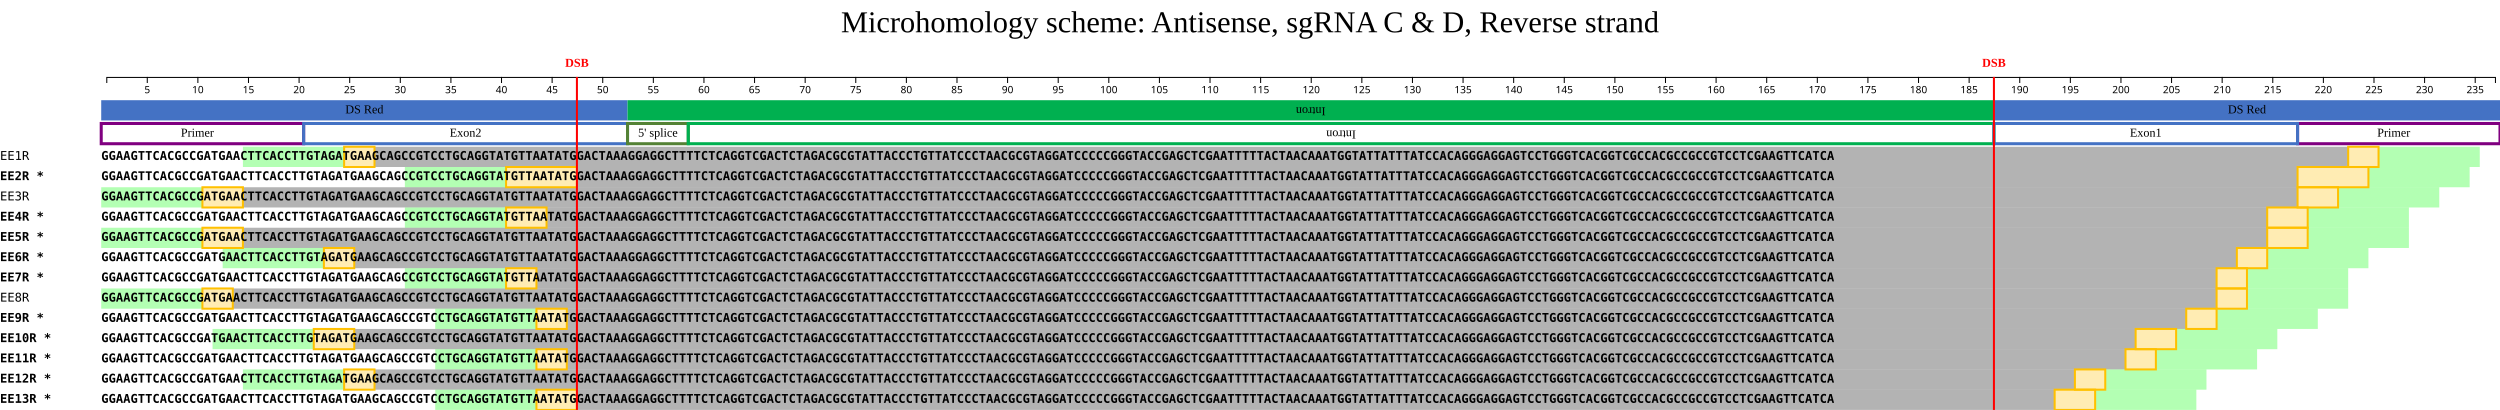
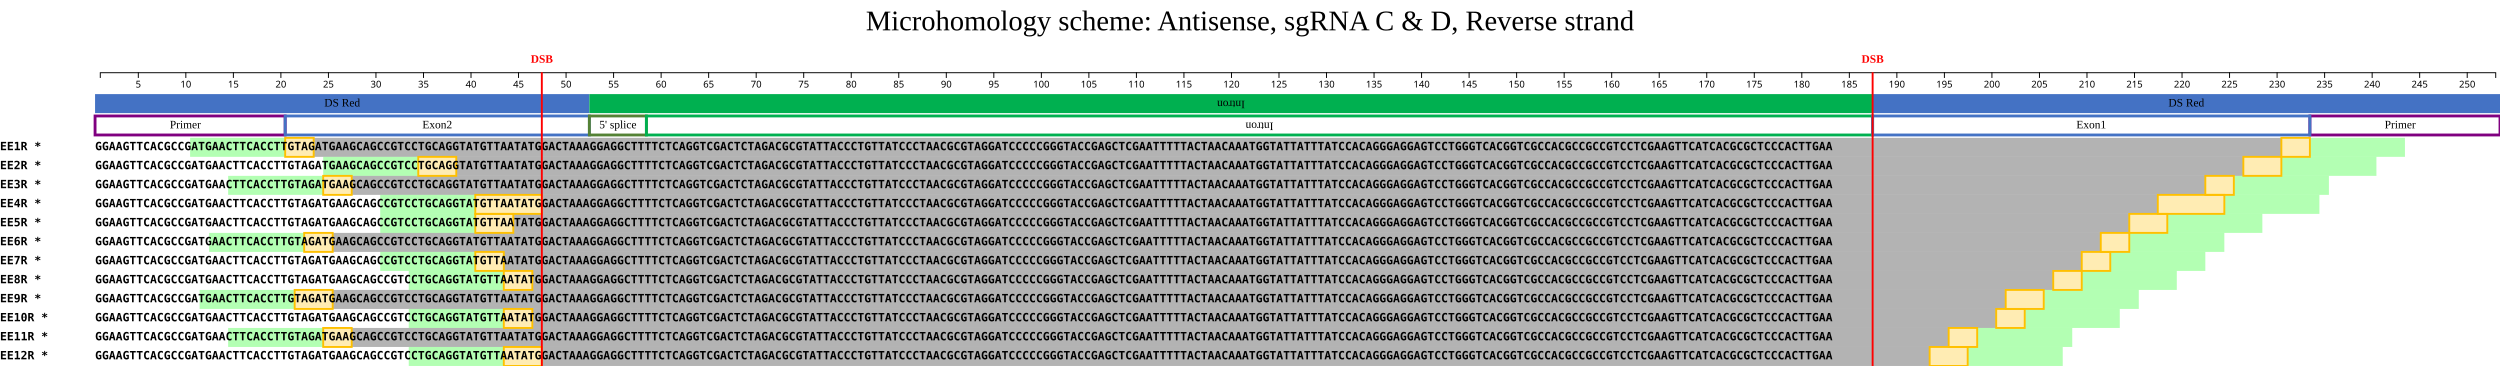
- <svg width="2470" height="405">
-   <g width="2470" height="50">
-     <text x="1235" y="25" style="text-anchor: middle; dominant-baseline: middle; overflow: visible; font-size: 30px;">Microhomology scheme: Antisense, sgRNA C &amp; D, Reverse strand</text>
+ <svg width="2630" height="385">
+   <g width="2630" height="50">
+     <text x="1315" y="25" style="text-anchor: middle; dominant-baseline: middle; overflow: visible; font-size: 30px;">Microhomology scheme: Antisense, sgRNA C &amp; D, Reverse strand</text>
  </g>
-   <g transform="translate(0, 53)" width="2470" height="352">
-     <g transform="translate(100, 23)" width="2370" height="20">
+   <g transform="translate(0, 53)" width="2630" height="332">
+     <g transform="translate(100, 23)" width="2530" height="20">
      <g fill="none" font-size="10" font-family="sans-serif" text-anchor="middle">
-         <path class="domain" stroke="currentColor" d="M5.5,6V0.5H2365.5V6" />
+         <path class="domain" stroke="currentColor" d="M5.5,6V0.5H2525.5V6" />
        <g class="tick" opacity="1" transform="translate(45.5,0)">
          <line stroke="currentColor" y2="6" />
          <text fill="currentColor" y="9" dy="0.71em">5</text>
        </g>
        <g class="tick" opacity="1" transform="translate(95.5,0)">
          <line stroke="currentColor" y2="6" />
          <text fill="currentColor" y="9" dy="0.71em">10</text>
        </g>
        <g class="tick" opacity="1" transform="translate(145.5,0)">
          <line stroke="currentColor" y2="6" />
          <text fill="currentColor" y="9" dy="0.71em">15</text>
        </g>
        <g class="tick" opacity="1" transform="translate(195.5,0)">
          <line stroke="currentColor" y2="6" />
          <text fill="currentColor" y="9" dy="0.71em">20</text>
        </g>
        <g class="tick" opacity="1" transform="translate(245.5,0)">
          <line stroke="currentColor" y2="6" />
          <text fill="currentColor" y="9" dy="0.71em">25</text>
        </g>
        <g class="tick" opacity="1" transform="translate(295.5,0)">
          <line stroke="currentColor" y2="6" />
          <text fill="currentColor" y="9" dy="0.71em">30</text>
        </g>
        <g class="tick" opacity="1" transform="translate(345.5,0)">
          <line stroke="currentColor" y2="6" />
          <text fill="currentColor" y="9" dy="0.71em">35</text>
        </g>
        <g class="tick" opacity="1" transform="translate(395.5,0)">
          <line stroke="currentColor" y2="6" />
          <text fill="currentColor" y="9" dy="0.71em">40</text>
        </g>
        <g class="tick" opacity="1" transform="translate(445.5,0)">
          <line stroke="currentColor" y2="6" />
          <text fill="currentColor" y="9" dy="0.71em">45</text>
        </g>
        <g class="tick" opacity="1" transform="translate(495.5,0)">
          <line stroke="currentColor" y2="6" />
          <text fill="currentColor" y="9" dy="0.71em">50</text>
        </g>
        <g class="tick" opacity="1" transform="translate(545.5,0)">
          <line stroke="currentColor" y2="6" />
          <text fill="currentColor" y="9" dy="0.71em">55</text>
        </g>
        <g class="tick" opacity="1" transform="translate(595.5,0)">
          <line stroke="currentColor" y2="6" />
          <text fill="currentColor" y="9" dy="0.71em">60</text>
        </g>
        <g class="tick" opacity="1" transform="translate(645.5,0)">
          <line stroke="currentColor" y2="6" />
          <text fill="currentColor" y="9" dy="0.71em">65</text>
        </g>
        <g class="tick" opacity="1" transform="translate(695.5,0)">
          <line stroke="currentColor" y2="6" />
          <text fill="currentColor" y="9" dy="0.71em">70</text>
        </g>
        <g class="tick" opacity="1" transform="translate(745.5,0)">
          <line stroke="currentColor" y2="6" />
          <text fill="currentColor" y="9" dy="0.71em">75</text>
        </g>
        <g class="tick" opacity="1" transform="translate(795.5,0)">
          <line stroke="currentColor" y2="6" />
          <text fill="currentColor" y="9" dy="0.71em">80</text>
        </g>
        <g class="tick" opacity="1" transform="translate(845.5,0)">
          <line stroke="currentColor" y2="6" />
          <text fill="currentColor" y="9" dy="0.71em">85</text>
        </g>
        <g class="tick" opacity="1" transform="translate(895.5,0)">
          <line stroke="currentColor" y2="6" />
          <text fill="currentColor" y="9" dy="0.71em">90</text>
        </g>
        <g class="tick" opacity="1" transform="translate(945.5,0)">
          <line stroke="currentColor" y2="6" />
          <text fill="currentColor" y="9" dy="0.71em">95</text>
        </g>
        <g class="tick" opacity="1" transform="translate(995.5,0)">
          <line stroke="currentColor" y2="6" />
          <text fill="currentColor" y="9" dy="0.71em">100</text>
        </g>
        <g class="tick" opacity="1" transform="translate(1045.5,0)">
          <line stroke="currentColor" y2="6" />
          <text fill="currentColor" y="9" dy="0.71em">105</text>
        </g>
        <g class="tick" opacity="1" transform="translate(1095.5,0)">
          <line stroke="currentColor" y2="6" />
          <text fill="currentColor" y="9" dy="0.71em">110</text>
        </g>
        <g class="tick" opacity="1" transform="translate(1145.5,0)">
          <line stroke="currentColor" y2="6" />
          <text fill="currentColor" y="9" dy="0.71em">115</text>
        </g>
        <g class="tick" opacity="1" transform="translate(1195.5,0)">
          <line stroke="currentColor" y2="6" />
          <text fill="currentColor" y="9" dy="0.71em">120</text>
        </g>
        <g class="tick" opacity="1" transform="translate(1245.5,0)">
          <line stroke="currentColor" y2="6" />
          <text fill="currentColor" y="9" dy="0.71em">125</text>
        </g>
        <g class="tick" opacity="1" transform="translate(1295.5,0)">
          <line stroke="currentColor" y2="6" />
          <text fill="currentColor" y="9" dy="0.71em">130</text>
        </g>
        <g class="tick" opacity="1" transform="translate(1345.5,0)">
          <line stroke="currentColor" y2="6" />
          <text fill="currentColor" y="9" dy="0.71em">135</text>
        </g>
        <g class="tick" opacity="1" transform="translate(1395.5,0)">
          <line stroke="currentColor" y2="6" />
          <text fill="currentColor" y="9" dy="0.71em">140</text>
        </g>
        <g class="tick" opacity="1" transform="translate(1445.5,0)">
          <line stroke="currentColor" y2="6" />
          <text fill="currentColor" y="9" dy="0.71em">145</text>
        </g>
        <g class="tick" opacity="1" transform="translate(1495.5,0)">
          <line stroke="currentColor" y2="6" />
          <text fill="currentColor" y="9" dy="0.71em">150</text>
        </g>
        <g class="tick" opacity="1" transform="translate(1545.5,0)">
          <line stroke="currentColor" y2="6" />
          <text fill="currentColor" y="9" dy="0.71em">155</text>
        </g>
        <g class="tick" opacity="1" transform="translate(1595.5,0)">
          <line stroke="currentColor" y2="6" />
          <text fill="currentColor" y="9" dy="0.71em">160</text>
        </g>
        <g class="tick" opacity="1" transform="translate(1645.5,0)">
          <line stroke="currentColor" y2="6" />
          <text fill="currentColor" y="9" dy="0.71em">165</text>
        </g>
        <g class="tick" opacity="1" transform="translate(1695.5,0)">
          <line stroke="currentColor" y2="6" />
          <text fill="currentColor" y="9" dy="0.71em">170</text>
        </g>
        <g class="tick" opacity="1" transform="translate(1745.5,0)">
          <line stroke="currentColor" y2="6" />
          <text fill="currentColor" y="9" dy="0.71em">175</text>
        </g>
        <g class="tick" opacity="1" transform="translate(1795.5,0)">
          <line stroke="currentColor" y2="6" />
          <text fill="currentColor" y="9" dy="0.71em">180</text>
        </g>
        <g class="tick" opacity="1" transform="translate(1845.5,0)">
          <line stroke="currentColor" y2="6" />
          <text fill="currentColor" y="9" dy="0.71em">185</text>
        </g>
        <g class="tick" opacity="1" transform="translate(1895.5,0)">
          <line stroke="currentColor" y2="6" />
          <text fill="currentColor" y="9" dy="0.71em">190</text>
        </g>
        <g class="tick" opacity="1" transform="translate(1945.5,0)">
          <line stroke="currentColor" y2="6" />
          <text fill="currentColor" y="9" dy="0.71em">195</text>
        </g>
        <g class="tick" opacity="1" transform="translate(1995.5,0)">
          <line stroke="currentColor" y2="6" />
          <text fill="currentColor" y="9" dy="0.71em">200</text>
        </g>
        <g class="tick" opacity="1" transform="translate(2045.5,0)">
          <line stroke="currentColor" y2="6" />
          <text fill="currentColor" y="9" dy="0.71em">205</text>
        </g>
        <g class="tick" opacity="1" transform="translate(2095.5,0)">
          <line stroke="currentColor" y2="6" />
          <text fill="currentColor" y="9" dy="0.71em">210</text>
        </g>
        <g class="tick" opacity="1" transform="translate(2145.5,0)">
          <line stroke="currentColor" y2="6" />
          <text fill="currentColor" y="9" dy="0.71em">215</text>
        </g>
        <g class="tick" opacity="1" transform="translate(2195.5,0)">
          <line stroke="currentColor" y2="6" />
          <text fill="currentColor" y="9" dy="0.71em">220</text>
        </g>
        <g class="tick" opacity="1" transform="translate(2245.5,0)">
          <line stroke="currentColor" y2="6" />
          <text fill="currentColor" y="9" dy="0.71em">225</text>
        </g>
        <g class="tick" opacity="1" transform="translate(2295.5,0)">
          <line stroke="currentColor" y2="6" />
          <text fill="currentColor" y="9" dy="0.71em">230</text>
        </g>
        <g class="tick" opacity="1" transform="translate(2345.5,0)">
          <line stroke="currentColor" y2="6" />
          <text fill="currentColor" y="9" dy="0.71em">235</text>
        </g>
-       </g>
-     </g>
-     <g transform="translate(100, 46)" width="2370" height="20" style="overflow: visible;">
+         <g class="tick" opacity="1" transform="translate(2395.5,0)">
+           <line stroke="currentColor" y2="6" />
+           <text fill="currentColor" y="9" dy="0.71em">240</text>
+         </g>
+         <g class="tick" opacity="1" transform="translate(2445.5,0)">
+           <line stroke="currentColor" y2="6" />
+           <text fill="currentColor" y="9" dy="0.71em">245</text>
+         </g>
+         <g class="tick" opacity="1" transform="translate(2495.5,0)">
+           <line stroke="currentColor" y2="6" />
+           <text fill="currentColor" y="9" dy="0.71em">250</text>
+         </g>
+       </g>
+     </g>
+     <g transform="translate(100, 46)" width="2530" height="20" style="overflow: visible;">
      <rect x="0" y="0" width="520" height="20" style="fill: rgb(68, 114, 196);" />
      <text text-anchor="middle" transform="translate(260, 10)" dy=".5ex">DS Red</text>
      <rect x="520" y="0" width="1350" height="20" style="fill: rgb(0, 176, 80);" />
      <text text-anchor="middle" transform="translate(1195, 10)rotate(180)" dy=".5ex">Intron</text>
-       <rect x="1870" y="0" width="500" height="20" style="fill: rgb(68, 114, 196);" />
-       <text text-anchor="middle" transform="translate(2120, 10)" dy=".5ex">DS Red</text>
-     </g>
-     <g transform="translate(100, 69)" width="2370" height="20">
+       <rect x="1870" y="0" width="660" height="20" style="fill: rgb(68, 114, 196);" />
+       <text text-anchor="middle" transform="translate(2200, 10)" dy=".5ex">DS Red</text>
+     </g>
+     <g transform="translate(100, 69)" width="2530" height="20">
      <rect x="0" y="0" width="200" height="20" style="fill: rgba(0, 0, 0, 0); fill-opacity: 0; stroke: purple; stroke-opacity: 1; stroke-width: 3;" />
      <text text-anchor="middle" x="95" y="10" dy=".5ex">Primer</text>
-       <rect x="2170" y="0" width="200" height="20" style="fill: rgba(0, 0, 0, 0); fill-opacity: 0; stroke: purple; stroke-opacity: 1; stroke-width: 3;" />
-       <text text-anchor="middle" x="2265" y="10" dy=".5ex">Primer</text>
-     </g>
-     <g transform="translate(100, 69)" width="2370" height="20">
+       <rect x="2330" y="0" width="200" height="20" style="fill: rgba(0, 0, 0, 0); fill-opacity: 0; stroke: purple; stroke-opacity: 1; stroke-width: 3;" />
+       <text text-anchor="middle" x="2425" y="10" dy=".5ex">Primer</text>
+     </g>
+     <g transform="translate(100, 69)" width="2530" height="20">
      <rect x="200" y="0" width="320" height="20" style="fill: rgba(0, 0, 0, 0); fill-opacity: 0; stroke: rgb(68, 114, 196); stroke-opacity: 1; stroke-width: 3;" />
      <text text-anchor="middle" transform="translate(360, 10)" dy=".5ex">Exon2</text>
      <rect x="520" y="0" width="60" height="20" style="fill: rgba(0, 0, 0, 0); fill-opacity: 0; stroke: rgb(84, 130, 53); stroke-opacity: 1; stroke-width: 3;" />
      <text text-anchor="middle" transform="translate(550, 10)" dy=".5ex">5' splice</text>
      <rect x="580" y="0" width="1290" height="20" style="fill: rgba(0, 0, 0, 0); fill-opacity: 0; stroke: rgb(0, 176, 80); stroke-opacity: 1; stroke-width: 3;" />
      <text text-anchor="middle" transform="translate(1225, 10)rotate(180)" dy=".5ex">Intron</text>
-       <rect x="1870" y="0" width="300" height="20" style="fill: rgba(0, 0, 0, 0); fill-opacity: 0; stroke: rgb(68, 114, 196); stroke-opacity: 1; stroke-width: 3;" />
-       <text text-anchor="middle" transform="translate(2020, 10)" dy=".5ex">Exon1</text>
-     </g>
-     <g transform="translate(0, 92)" width="100" height="260" style="overflow: visible;">
+       <rect x="1870" y="0" width="460" height="20" style="fill: rgba(0, 0, 0, 0); fill-opacity: 0; stroke: rgb(68, 114, 196); stroke-opacity: 1; stroke-width: 3;" />
+       <text text-anchor="middle" transform="translate(2100, 10)" dy=".5ex">Exon1</text>
+     </g>
+     <g transform="translate(0, 92)" width="100" height="240" style="overflow: visible;">
      <g transform="translate(0, 0)" width="100" height="20" style="overflow: visible;">
-         <text x="0" y="10" dy=".5ex" style="font-family: monospace; font-weight: normal;">EE1R</text>
+         <text x="0" y="10" dy=".5ex" style="font-family: monospace; font-weight: bold;">EE1R *</text>
      </g>
      <g transform="translate(0, 20)" width="100" height="20" style="overflow: visible;">
        <text x="0" y="10" dy=".5ex" style="font-family: monospace; font-weight: bold;">EE2R *</text>
      </g>
      <g transform="translate(0, 40)" width="100" height="20" style="overflow: visible;">
-         <text x="0" y="10" dy=".5ex" style="font-family: monospace; font-weight: normal;">EE3R</text>
+         <text x="0" y="10" dy=".5ex" style="font-family: monospace; font-weight: bold;">EE3R *</text>
      </g>
      <g transform="translate(0, 60)" width="100" height="20" style="overflow: visible;">
        <text x="0" y="10" dy=".5ex" style="font-family: monospace; font-weight: bold;">EE4R *</text>
      </g>
      <g transform="translate(0, 80)" width="100" height="20" style="overflow: visible;">
        <text x="0" y="10" dy=".5ex" style="font-family: monospace; font-weight: bold;">EE5R *</text>
      </g>
      <g transform="translate(0, 100)" width="100" height="20" style="overflow: visible;">
        <text x="0" y="10" dy=".5ex" style="font-family: monospace; font-weight: bold;">EE6R *</text>
      </g>
      <g transform="translate(0, 120)" width="100" height="20" style="overflow: visible;">
        <text x="0" y="10" dy=".5ex" style="font-family: monospace; font-weight: bold;">EE7R *</text>
      </g>
      <g transform="translate(0, 140)" width="100" height="20" style="overflow: visible;">
-         <text x="0" y="10" dy=".5ex" style="font-family: monospace; font-weight: normal;">EE8R</text>
+         <text x="0" y="10" dy=".5ex" style="font-family: monospace; font-weight: bold;">EE8R *</text>
      </g>
      <g transform="translate(0, 160)" width="100" height="20" style="overflow: visible;">
        <text x="0" y="10" dy=".5ex" style="font-family: monospace; font-weight: bold;">EE9R *</text>
      </g>
      <g transform="translate(0, 180)" width="100" height="20" style="overflow: visible;">
        <text x="0" y="10" dy=".5ex" style="font-family: monospace; font-weight: bold;">EE10R *</text>
      </g>
      <g transform="translate(0, 200)" width="100" height="20" style="overflow: visible;">
        <text x="0" y="10" dy=".5ex" style="font-family: monospace; font-weight: bold;">EE11R *</text>
      </g>
      <g transform="translate(0, 220)" width="100" height="20" style="overflow: visible;">
        <text x="0" y="10" dy=".5ex" style="font-family: monospace; font-weight: bold;">EE12R *</text>
      </g>
-       <g transform="translate(0, 240)" width="100" height="20" style="overflow: visible;">
-         <text x="0" y="10" dy=".5ex" style="font-family: monospace; font-weight: bold;">EE13R *</text>
-       </g>
-     </g>
-     <g transform="translate(100, 92)" height="260" style="overflow: visible;">
-       <rect x="140" y="0" width="100" height="20" style="fill: rgb(0, 255, 0); opacity: 0.3;" />
-       <rect x="2250" y="0" width="100" height="20" style="fill: rgb(0, 255, 0); opacity: 0.3;" />
-       <rect x="270" y="0" width="1950" height="20" opacity="0.3" style="fill: black;" />
-       <rect x="300" y="20" width="100" height="20" style="fill: rgb(0, 255, 0); opacity: 0.3;" />
-       <rect x="2240" y="20" width="100" height="20" style="fill: rgb(0, 255, 0); opacity: 0.3;" />
-       <rect x="470" y="20" width="1700" height="20" opacity="0.3" style="fill: black;" />
-       <rect x="0" y="40" width="100" height="20" style="fill: rgb(0, 255, 0); opacity: 0.3;" />
-       <rect x="2210" y="40" width="100" height="20" style="fill: rgb(0, 255, 0); opacity: 0.3;" />
-       <rect x="140" y="40" width="2030" height="20" opacity="0.3" style="fill: black;" />
+     </g>
+     <g transform="translate(100, 92)" height="240" style="overflow: visible;">
+       <rect x="100" y="0" width="100" height="20" style="fill: rgb(0, 255, 0); opacity: 0.3;" />
+       <rect x="2330" y="0" width="100" height="20" style="fill: rgb(0, 255, 0); opacity: 0.3;" />
+       <rect x="230" y="0" width="2070" height="20" opacity="0.3" style="fill: black;" />
+       <rect x="240" y="20" width="100" height="20" style="fill: rgb(0, 255, 0); opacity: 0.3;" />
+       <rect x="2300" y="20" width="100" height="20" style="fill: rgb(0, 255, 0); opacity: 0.3;" />
+       <rect x="380" y="20" width="1880" height="20" opacity="0.3" style="fill: black;" />
+       <rect x="140" y="40" width="100" height="20" style="fill: rgb(0, 255, 0); opacity: 0.3;" />
+       <rect x="2250" y="40" width="100" height="20" style="fill: rgb(0, 255, 0); opacity: 0.3;" />
+       <rect x="270" y="40" width="1950" height="20" opacity="0.3" style="fill: black;" />
      <rect x="300" y="60" width="100" height="20" style="fill: rgb(0, 255, 0); opacity: 0.3;" />
-       <rect x="2180" y="60" width="100" height="20" style="fill: rgb(0, 255, 0); opacity: 0.3;" />
-       <rect x="440" y="60" width="1700" height="20" opacity="0.3" style="fill: black;" />
-       <rect x="0" y="80" width="100" height="20" style="fill: rgb(0, 255, 0); opacity: 0.3;" />
+       <rect x="2240" y="60" width="100" height="20" style="fill: rgb(0, 255, 0); opacity: 0.3;" />
+       <rect x="470" y="60" width="1700" height="20" opacity="0.3" style="fill: black;" />
+       <rect x="300" y="80" width="100" height="20" style="fill: rgb(0, 255, 0); opacity: 0.3;" />
      <rect x="2180" y="80" width="100" height="20" style="fill: rgb(0, 255, 0); opacity: 0.3;" />
-       <rect x="140" y="80" width="2000" height="20" opacity="0.3" style="fill: black;" />
+       <rect x="440" y="80" width="1700" height="20" opacity="0.3" style="fill: black;" />
      <rect x="120" y="100" width="100" height="20" style="fill: rgb(0, 255, 0); opacity: 0.3;" />
      <rect x="2140" y="100" width="100" height="20" style="fill: rgb(0, 255, 0); opacity: 0.3;" />
      <rect x="250" y="100" width="1860" height="20" opacity="0.3" style="fill: black;" />
      <rect x="300" y="120" width="100" height="20" style="fill: rgb(0, 255, 0); opacity: 0.3;" />
      <rect x="2120" y="120" width="100" height="20" style="fill: rgb(0, 255, 0); opacity: 0.3;" />
      <rect x="430" y="120" width="1660" height="20" opacity="0.3" style="fill: black;" />
-       <rect x="0" y="140" width="100" height="20" style="fill: rgb(0, 255, 0); opacity: 0.3;" />
-       <rect x="2120" y="140" width="100" height="20" style="fill: rgb(0, 255, 0); opacity: 0.3;" />
-       <rect x="130" y="140" width="1960" height="20" opacity="0.3" style="fill: black;" />
-       <rect x="330" y="160" width="100" height="20" style="fill: rgb(0, 255, 0); opacity: 0.3;" />
-       <rect x="2090" y="160" width="100" height="20" style="fill: rgb(0, 255, 0); opacity: 0.3;" />
-       <rect x="460" y="160" width="1600" height="20" opacity="0.3" style="fill: black;" />
-       <rect x="110" y="180" width="100" height="20" style="fill: rgb(0, 255, 0); opacity: 0.3;" />
-       <rect x="2050" y="180" width="100" height="20" style="fill: rgb(0, 255, 0); opacity: 0.3;" />
-       <rect x="250" y="180" width="1760" height="20" opacity="0.3" style="fill: black;" />
-       <rect x="330" y="200" width="100" height="20" style="fill: rgb(0, 255, 0); opacity: 0.3;" />
-       <rect x="2030" y="200" width="100" height="20" style="fill: rgb(0, 255, 0); opacity: 0.3;" />
-       <rect x="460" y="200" width="1540" height="20" opacity="0.3" style="fill: black;" />
-       <rect x="140" y="220" width="100" height="20" style="fill: rgb(0, 255, 0); opacity: 0.3;" />
-       <rect x="1980" y="220" width="100" height="20" style="fill: rgb(0, 255, 0); opacity: 0.3;" />
-       <rect x="270" y="220" width="1680" height="20" opacity="0.3" style="fill: black;" />
-       <rect x="330" y="240" width="100" height="20" style="fill: rgb(0, 255, 0); opacity: 0.3;" />
-       <rect x="1970" y="240" width="100" height="20" style="fill: rgb(0, 255, 0); opacity: 0.3;" />
-       <rect x="470" y="240" width="1460" height="20" opacity="0.3" style="fill: black;" />
-       <rect x="240" y="0" width="30" height="20" style="fill: rgb(255, 192, 0); fill-opacity: 0.3; stroke: rgb(255, 192, 0); stroke-opacity: 1; stroke-width: 2;" />
-       <rect x="2220" y="0" width="30" height="20" style="fill: rgb(255, 192, 0); fill-opacity: 0.3; stroke: rgb(255, 192, 0); stroke-opacity: 1; stroke-width: 2;" />
-       <g width="2370" height="20" transform="translate(0, 0)">
-         <text x="0" y="10" dy=".5ex" textLength="2370" style="font-family: monospace; font-weight: bold;">GGAAGTTCACGCCGATGAACTTCACCTTGTAGATGAAGCAGCCGTCCTGCAGGTATGTTAATATGGACTAAAGGAGGCTTTTCTCAGGTCGACTCTAGACGCGTATTACCCTGTTATCCCTAACGCGTAGGATCCCCCGGGTACCGAGCTCGAATTTTTACTAACAAATGGTATTATTTATCCACAGGGAGGAGTCCTGGGTCACGGTCGCCACGCCGCCGTCCTCGAAGTTCATCA</text>
-       </g>
-       <rect x="400" y="20" width="70" height="20" style="fill: rgb(255, 192, 0); fill-opacity: 0.3; stroke: rgb(255, 192, 0); stroke-opacity: 1; stroke-width: 2;" />
-       <rect x="2170" y="20" width="70" height="20" style="fill: rgb(255, 192, 0); fill-opacity: 0.3; stroke: rgb(255, 192, 0); stroke-opacity: 1; stroke-width: 2;" />
-       <g width="2370" height="20" transform="translate(0, 20)">
-         <text x="0" y="10" dy=".5ex" textLength="2370" style="font-family: monospace; font-weight: bold;">GGAAGTTCACGCCGATGAACTTCACCTTGTAGATGAAGCAGCCGTCCTGCAGGTATGTTAATATGGACTAAAGGAGGCTTTTCTCAGGTCGACTCTAGACGCGTATTACCCTGTTATCCCTAACGCGTAGGATCCCCCGGGTACCGAGCTCGAATTTTTACTAACAAATGGTATTATTTATCCACAGGGAGGAGTCCTGGGTCACGGTCGCCACGCCGCCGTCCTCGAAGTTCATCA</text>
-       </g>
-       <rect x="100" y="40" width="40" height="20" style="fill: rgb(255, 192, 0); fill-opacity: 0.3; stroke: rgb(255, 192, 0); stroke-opacity: 1; stroke-width: 2;" />
-       <rect x="2170" y="40" width="40" height="20" style="fill: rgb(255, 192, 0); fill-opacity: 0.3; stroke: rgb(255, 192, 0); stroke-opacity: 1; stroke-width: 2;" />
-       <g width="2370" height="20" transform="translate(0, 40)">
-         <text x="0" y="10" dy=".5ex" textLength="2370" style="font-family: monospace; font-weight: bold;">GGAAGTTCACGCCGATGAACTTCACCTTGTAGATGAAGCAGCCGTCCTGCAGGTATGTTAATATGGACTAAAGGAGGCTTTTCTCAGGTCGACTCTAGACGCGTATTACCCTGTTATCCCTAACGCGTAGGATCCCCCGGGTACCGAGCTCGAATTTTTACTAACAAATGGTATTATTTATCCACAGGGAGGAGTCCTGGGTCACGGTCGCCACGCCGCCGTCCTCGAAGTTCATCA</text>
-       </g>
-       <rect x="400" y="60" width="40" height="20" style="fill: rgb(255, 192, 0); fill-opacity: 0.3; stroke: rgb(255, 192, 0); stroke-opacity: 1; stroke-width: 2;" />
-       <rect x="2140" y="60" width="40" height="20" style="fill: rgb(255, 192, 0); fill-opacity: 0.3; stroke: rgb(255, 192, 0); stroke-opacity: 1; stroke-width: 2;" />
-       <g width="2370" height="20" transform="translate(0, 60)">
-         <text x="0" y="10" dy=".5ex" textLength="2370" style="font-family: monospace; font-weight: bold;">GGAAGTTCACGCCGATGAACTTCACCTTGTAGATGAAGCAGCCGTCCTGCAGGTATGTTAATATGGACTAAAGGAGGCTTTTCTCAGGTCGACTCTAGACGCGTATTACCCTGTTATCCCTAACGCGTAGGATCCCCCGGGTACCGAGCTCGAATTTTTACTAACAAATGGTATTATTTATCCACAGGGAGGAGTCCTGGGTCACGGTCGCCACGCCGCCGTCCTCGAAGTTCATCA</text>
-       </g>
-       <rect x="100" y="80" width="40" height="20" style="fill: rgb(255, 192, 0); fill-opacity: 0.3; stroke: rgb(255, 192, 0); stroke-opacity: 1; stroke-width: 2;" />
+       <rect x="330" y="140" width="100" height="20" style="fill: rgb(0, 255, 0); opacity: 0.3;" />
+       <rect x="2090" y="140" width="100" height="20" style="fill: rgb(0, 255, 0); opacity: 0.3;" />
+       <rect x="460" y="140" width="1600" height="20" opacity="0.3" style="fill: black;" />
+       <rect x="110" y="160" width="100" height="20" style="fill: rgb(0, 255, 0); opacity: 0.3;" />
+       <rect x="2050" y="160" width="100" height="20" style="fill: rgb(0, 255, 0); opacity: 0.3;" />
+       <rect x="250" y="160" width="1760" height="20" opacity="0.3" style="fill: black;" />
+       <rect x="330" y="180" width="100" height="20" style="fill: rgb(0, 255, 0); opacity: 0.3;" />
+       <rect x="2030" y="180" width="100" height="20" style="fill: rgb(0, 255, 0); opacity: 0.3;" />
+       <rect x="460" y="180" width="1540" height="20" opacity="0.3" style="fill: black;" />
+       <rect x="140" y="200" width="100" height="20" style="fill: rgb(0, 255, 0); opacity: 0.3;" />
+       <rect x="1980" y="200" width="100" height="20" style="fill: rgb(0, 255, 0); opacity: 0.3;" />
+       <rect x="270" y="200" width="1680" height="20" opacity="0.3" style="fill: black;" />
+       <rect x="330" y="220" width="100" height="20" style="fill: rgb(0, 255, 0); opacity: 0.3;" />
+       <rect x="1970" y="220" width="100" height="20" style="fill: rgb(0, 255, 0); opacity: 0.3;" />
+       <rect x="470" y="220" width="1460" height="20" opacity="0.3" style="fill: black;" />
+       <rect x="200" y="0" width="30" height="20" style="fill: rgb(255, 192, 0); fill-opacity: 0.3; stroke: rgb(255, 192, 0); stroke-opacity: 1; stroke-width: 2;" />
+       <rect x="2300" y="0" width="30" height="20" style="fill: rgb(255, 192, 0); fill-opacity: 0.3; stroke: rgb(255, 192, 0); stroke-opacity: 1; stroke-width: 2;" />
+       <g width="2530" height="20" transform="translate(0, 0)">
+         <text x="0" y="10" dy=".5ex" textLength="2530" style="font-family: monospace; font-weight: bold;">GGAAGTTCACGCCGATGAACTTCACCTTGTAGATGAAGCAGCCGTCCTGCAGGTATGTTAATATGGACTAAAGGAGGCTTTTCTCAGGTCGACTCTAGACGCGTATTACCCTGTTATCCCTAACGCGTAGGATCCCCCGGGTACCGAGCTCGAATTTTTACTAACAAATGGTATTATTTATCCACAGGGAGGAGTCCTGGGTCACGGTCGCCACGCCGCCGTCCTCGAAGTTCATCACGCGCTCCCACTTGAA</text>
+       </g>
+       <rect x="340" y="20" width="40" height="20" style="fill: rgb(255, 192, 0); fill-opacity: 0.3; stroke: rgb(255, 192, 0); stroke-opacity: 1; stroke-width: 2;" />
+       <rect x="2260" y="20" width="40" height="20" style="fill: rgb(255, 192, 0); fill-opacity: 0.3; stroke: rgb(255, 192, 0); stroke-opacity: 1; stroke-width: 2;" />
+       <g width="2530" height="20" transform="translate(0, 20)">
+         <text x="0" y="10" dy=".5ex" textLength="2530" style="font-family: monospace; font-weight: bold;">GGAAGTTCACGCCGATGAACTTCACCTTGTAGATGAAGCAGCCGTCCTGCAGGTATGTTAATATGGACTAAAGGAGGCTTTTCTCAGGTCGACTCTAGACGCGTATTACCCTGTTATCCCTAACGCGTAGGATCCCCCGGGTACCGAGCTCGAATTTTTACTAACAAATGGTATTATTTATCCACAGGGAGGAGTCCTGGGTCACGGTCGCCACGCCGCCGTCCTCGAAGTTCATCACGCGCTCCCACTTGAA</text>
+       </g>
+       <rect x="240" y="40" width="30" height="20" style="fill: rgb(255, 192, 0); fill-opacity: 0.3; stroke: rgb(255, 192, 0); stroke-opacity: 1; stroke-width: 2;" />
+       <rect x="2220" y="40" width="30" height="20" style="fill: rgb(255, 192, 0); fill-opacity: 0.3; stroke: rgb(255, 192, 0); stroke-opacity: 1; stroke-width: 2;" />
+       <g width="2530" height="20" transform="translate(0, 40)">
+         <text x="0" y="10" dy=".5ex" textLength="2530" style="font-family: monospace; font-weight: bold;">GGAAGTTCACGCCGATGAACTTCACCTTGTAGATGAAGCAGCCGTCCTGCAGGTATGTTAATATGGACTAAAGGAGGCTTTTCTCAGGTCGACTCTAGACGCGTATTACCCTGTTATCCCTAACGCGTAGGATCCCCCGGGTACCGAGCTCGAATTTTTACTAACAAATGGTATTATTTATCCACAGGGAGGAGTCCTGGGTCACGGTCGCCACGCCGCCGTCCTCGAAGTTCATCACGCGCTCCCACTTGAA</text>
+       </g>
+       <rect x="400" y="60" width="70" height="20" style="fill: rgb(255, 192, 0); fill-opacity: 0.3; stroke: rgb(255, 192, 0); stroke-opacity: 1; stroke-width: 2;" />
+       <rect x="2170" y="60" width="70" height="20" style="fill: rgb(255, 192, 0); fill-opacity: 0.3; stroke: rgb(255, 192, 0); stroke-opacity: 1; stroke-width: 2;" />
+       <g width="2530" height="20" transform="translate(0, 60)">
+         <text x="0" y="10" dy=".5ex" textLength="2530" style="font-family: monospace; font-weight: bold;">GGAAGTTCACGCCGATGAACTTCACCTTGTAGATGAAGCAGCCGTCCTGCAGGTATGTTAATATGGACTAAAGGAGGCTTTTCTCAGGTCGACTCTAGACGCGTATTACCCTGTTATCCCTAACGCGTAGGATCCCCCGGGTACCGAGCTCGAATTTTTACTAACAAATGGTATTATTTATCCACAGGGAGGAGTCCTGGGTCACGGTCGCCACGCCGCCGTCCTCGAAGTTCATCACGCGCTCCCACTTGAA</text>
+       </g>
+       <rect x="400" y="80" width="40" height="20" style="fill: rgb(255, 192, 0); fill-opacity: 0.3; stroke: rgb(255, 192, 0); stroke-opacity: 1; stroke-width: 2;" />
      <rect x="2140" y="80" width="40" height="20" style="fill: rgb(255, 192, 0); fill-opacity: 0.3; stroke: rgb(255, 192, 0); stroke-opacity: 1; stroke-width: 2;" />
-       <g width="2370" height="20" transform="translate(0, 80)">
-         <text x="0" y="10" dy=".5ex" textLength="2370" style="font-family: monospace; font-weight: bold;">GGAAGTTCACGCCGATGAACTTCACCTTGTAGATGAAGCAGCCGTCCTGCAGGTATGTTAATATGGACTAAAGGAGGCTTTTCTCAGGTCGACTCTAGACGCGTATTACCCTGTTATCCCTAACGCGTAGGATCCCCCGGGTACCGAGCTCGAATTTTTACTAACAAATGGTATTATTTATCCACAGGGAGGAGTCCTGGGTCACGGTCGCCACGCCGCCGTCCTCGAAGTTCATCA</text>
+       <g width="2530" height="20" transform="translate(0, 80)">
+         <text x="0" y="10" dy=".5ex" textLength="2530" style="font-family: monospace; font-weight: bold;">GGAAGTTCACGCCGATGAACTTCACCTTGTAGATGAAGCAGCCGTCCTGCAGGTATGTTAATATGGACTAAAGGAGGCTTTTCTCAGGTCGACTCTAGACGCGTATTACCCTGTTATCCCTAACGCGTAGGATCCCCCGGGTACCGAGCTCGAATTTTTACTAACAAATGGTATTATTTATCCACAGGGAGGAGTCCTGGGTCACGGTCGCCACGCCGCCGTCCTCGAAGTTCATCACGCGCTCCCACTTGAA</text>
      </g>
      <rect x="220" y="100" width="30" height="20" style="fill: rgb(255, 192, 0); fill-opacity: 0.3; stroke: rgb(255, 192, 0); stroke-opacity: 1; stroke-width: 2;" />
      <rect x="2110" y="100" width="30" height="20" style="fill: rgb(255, 192, 0); fill-opacity: 0.3; stroke: rgb(255, 192, 0); stroke-opacity: 1; stroke-width: 2;" />
-       <g width="2370" height="20" transform="translate(0, 100)">
-         <text x="0" y="10" dy=".5ex" textLength="2370" style="font-family: monospace; font-weight: bold;">GGAAGTTCACGCCGATGAACTTCACCTTGTAGATGAAGCAGCCGTCCTGCAGGTATGTTAATATGGACTAAAGGAGGCTTTTCTCAGGTCGACTCTAGACGCGTATTACCCTGTTATCCCTAACGCGTAGGATCCCCCGGGTACCGAGCTCGAATTTTTACTAACAAATGGTATTATTTATCCACAGGGAGGAGTCCTGGGTCACGGTCGCCACGCCGCCGTCCTCGAAGTTCATCA</text>
+       <g width="2530" height="20" transform="translate(0, 100)">
+         <text x="0" y="10" dy=".5ex" textLength="2530" style="font-family: monospace; font-weight: bold;">GGAAGTTCACGCCGATGAACTTCACCTTGTAGATGAAGCAGCCGTCCTGCAGGTATGTTAATATGGACTAAAGGAGGCTTTTCTCAGGTCGACTCTAGACGCGTATTACCCTGTTATCCCTAACGCGTAGGATCCCCCGGGTACCGAGCTCGAATTTTTACTAACAAATGGTATTATTTATCCACAGGGAGGAGTCCTGGGTCACGGTCGCCACGCCGCCGTCCTCGAAGTTCATCACGCGCTCCCACTTGAA</text>
      </g>
      <rect x="400" y="120" width="30" height="20" style="fill: rgb(255, 192, 0); fill-opacity: 0.3; stroke: rgb(255, 192, 0); stroke-opacity: 1; stroke-width: 2;" />
      <rect x="2090" y="120" width="30" height="20" style="fill: rgb(255, 192, 0); fill-opacity: 0.3; stroke: rgb(255, 192, 0); stroke-opacity: 1; stroke-width: 2;" />
-       <g width="2370" height="20" transform="translate(0, 120)">
-         <text x="0" y="10" dy=".5ex" textLength="2370" style="font-family: monospace; font-weight: bold;">GGAAGTTCACGCCGATGAACTTCACCTTGTAGATGAAGCAGCCGTCCTGCAGGTATGTTAATATGGACTAAAGGAGGCTTTTCTCAGGTCGACTCTAGACGCGTATTACCCTGTTATCCCTAACGCGTAGGATCCCCCGGGTACCGAGCTCGAATTTTTACTAACAAATGGTATTATTTATCCACAGGGAGGAGTCCTGGGTCACGGTCGCCACGCCGCCGTCCTCGAAGTTCATCA</text>
-       </g>
-       <rect x="100" y="140" width="30" height="20" style="fill: rgb(255, 192, 0); fill-opacity: 0.3; stroke: rgb(255, 192, 0); stroke-opacity: 1; stroke-width: 2;" />
-       <rect x="2090" y="140" width="30" height="20" style="fill: rgb(255, 192, 0); fill-opacity: 0.3; stroke: rgb(255, 192, 0); stroke-opacity: 1; stroke-width: 2;" />
-       <g width="2370" height="20" transform="translate(0, 140)">
-         <text x="0" y="10" dy=".5ex" textLength="2370" style="font-family: monospace; font-weight: bold;">GGAAGTTCACGCCGATGAACTTCACCTTGTAGATGAAGCAGCCGTCCTGCAGGTATGTTAATATGGACTAAAGGAGGCTTTTCTCAGGTCGACTCTAGACGCGTATTACCCTGTTATCCCTAACGCGTAGGATCCCCCGGGTACCGAGCTCGAATTTTTACTAACAAATGGTATTATTTATCCACAGGGAGGAGTCCTGGGTCACGGTCGCCACGCCGCCGTCCTCGAAGTTCATCA</text>
-       </g>
-       <rect x="430" y="160" width="30" height="20" style="fill: rgb(255, 192, 0); fill-opacity: 0.3; stroke: rgb(255, 192, 0); stroke-opacity: 1; stroke-width: 2;" />
-       <rect x="2060" y="160" width="30" height="20" style="fill: rgb(255, 192, 0); fill-opacity: 0.3; stroke: rgb(255, 192, 0); stroke-opacity: 1; stroke-width: 2;" />
-       <g width="2370" height="20" transform="translate(0, 160)">
-         <text x="0" y="10" dy=".5ex" textLength="2370" style="font-family: monospace; font-weight: bold;">GGAAGTTCACGCCGATGAACTTCACCTTGTAGATGAAGCAGCCGTCCTGCAGGTATGTTAATATGGACTAAAGGAGGCTTTTCTCAGGTCGACTCTAGACGCGTATTACCCTGTTATCCCTAACGCGTAGGATCCCCCGGGTACCGAGCTCGAATTTTTACTAACAAATGGTATTATTTATCCACAGGGAGGAGTCCTGGGTCACGGTCGCCACGCCGCCGTCCTCGAAGTTCATCA</text>
-       </g>
-       <rect x="210" y="180" width="40" height="20" style="fill: rgb(255, 192, 0); fill-opacity: 0.3; stroke: rgb(255, 192, 0); stroke-opacity: 1; stroke-width: 2;" />
-       <rect x="2010" y="180" width="40" height="20" style="fill: rgb(255, 192, 0); fill-opacity: 0.3; stroke: rgb(255, 192, 0); stroke-opacity: 1; stroke-width: 2;" />
-       <g width="2370" height="20" transform="translate(0, 180)">
-         <text x="0" y="10" dy=".5ex" textLength="2370" style="font-family: monospace; font-weight: bold;">GGAAGTTCACGCCGATGAACTTCACCTTGTAGATGAAGCAGCCGTCCTGCAGGTATGTTAATATGGACTAAAGGAGGCTTTTCTCAGGTCGACTCTAGACGCGTATTACCCTGTTATCCCTAACGCGTAGGATCCCCCGGGTACCGAGCTCGAATTTTTACTAACAAATGGTATTATTTATCCACAGGGAGGAGTCCTGGGTCACGGTCGCCACGCCGCCGTCCTCGAAGTTCATCA</text>
-       </g>
-       <rect x="430" y="200" width="30" height="20" style="fill: rgb(255, 192, 0); fill-opacity: 0.3; stroke: rgb(255, 192, 0); stroke-opacity: 1; stroke-width: 2;" />
-       <rect x="2000" y="200" width="30" height="20" style="fill: rgb(255, 192, 0); fill-opacity: 0.3; stroke: rgb(255, 192, 0); stroke-opacity: 1; stroke-width: 2;" />
-       <g width="2370" height="20" transform="translate(0, 200)">
-         <text x="0" y="10" dy=".5ex" textLength="2370" style="font-family: monospace; font-weight: bold;">GGAAGTTCACGCCGATGAACTTCACCTTGTAGATGAAGCAGCCGTCCTGCAGGTATGTTAATATGGACTAAAGGAGGCTTTTCTCAGGTCGACTCTAGACGCGTATTACCCTGTTATCCCTAACGCGTAGGATCCCCCGGGTACCGAGCTCGAATTTTTACTAACAAATGGTATTATTTATCCACAGGGAGGAGTCCTGGGTCACGGTCGCCACGCCGCCGTCCTCGAAGTTCATCA</text>
-       </g>
-       <rect x="240" y="220" width="30" height="20" style="fill: rgb(255, 192, 0); fill-opacity: 0.3; stroke: rgb(255, 192, 0); stroke-opacity: 1; stroke-width: 2;" />
-       <rect x="1950" y="220" width="30" height="20" style="fill: rgb(255, 192, 0); fill-opacity: 0.3; stroke: rgb(255, 192, 0); stroke-opacity: 1; stroke-width: 2;" />
-       <g width="2370" height="20" transform="translate(0, 220)">
-         <text x="0" y="10" dy=".5ex" textLength="2370" style="font-family: monospace; font-weight: bold;">GGAAGTTCACGCCGATGAACTTCACCTTGTAGATGAAGCAGCCGTCCTGCAGGTATGTTAATATGGACTAAAGGAGGCTTTTCTCAGGTCGACTCTAGACGCGTATTACCCTGTTATCCCTAACGCGTAGGATCCCCCGGGTACCGAGCTCGAATTTTTACTAACAAATGGTATTATTTATCCACAGGGAGGAGTCCTGGGTCACGGTCGCCACGCCGCCGTCCTCGAAGTTCATCA</text>
-       </g>
-       <rect x="430" y="240" width="40" height="20" style="fill: rgb(255, 192, 0); fill-opacity: 0.3; stroke: rgb(255, 192, 0); stroke-opacity: 1; stroke-width: 2;" />
-       <rect x="1930" y="240" width="40" height="20" style="fill: rgb(255, 192, 0); fill-opacity: 0.3; stroke: rgb(255, 192, 0); stroke-opacity: 1; stroke-width: 2;" />
-       <g width="2370" height="20" transform="translate(0, 240)">
-         <text x="0" y="10" dy=".5ex" textLength="2370" style="font-family: monospace; font-weight: bold;">GGAAGTTCACGCCGATGAACTTCACCTTGTAGATGAAGCAGCCGTCCTGCAGGTATGTTAATATGGACTAAAGGAGGCTTTTCTCAGGTCGACTCTAGACGCGTATTACCCTGTTATCCCTAACGCGTAGGATCCCCCGGGTACCGAGCTCGAATTTTTACTAACAAATGGTATTATTTATCCACAGGGAGGAGTCCTGGGTCACGGTCGCCACGCCGCCGTCCTCGAAGTTCATCA</text>
-       </g>
-     </g>
-     <line x1="570" x2="570" y1="23" y2="352" style="stroke: red; stroke-width: 2;" />
+       <g width="2530" height="20" transform="translate(0, 120)">
+         <text x="0" y="10" dy=".5ex" textLength="2530" style="font-family: monospace; font-weight: bold;">GGAAGTTCACGCCGATGAACTTCACCTTGTAGATGAAGCAGCCGTCCTGCAGGTATGTTAATATGGACTAAAGGAGGCTTTTCTCAGGTCGACTCTAGACGCGTATTACCCTGTTATCCCTAACGCGTAGGATCCCCCGGGTACCGAGCTCGAATTTTTACTAACAAATGGTATTATTTATCCACAGGGAGGAGTCCTGGGTCACGGTCGCCACGCCGCCGTCCTCGAAGTTCATCACGCGCTCCCACTTGAA</text>
+       </g>
+       <rect x="430" y="140" width="30" height="20" style="fill: rgb(255, 192, 0); fill-opacity: 0.3; stroke: rgb(255, 192, 0); stroke-opacity: 1; stroke-width: 2;" />
+       <rect x="2060" y="140" width="30" height="20" style="fill: rgb(255, 192, 0); fill-opacity: 0.3; stroke: rgb(255, 192, 0); stroke-opacity: 1; stroke-width: 2;" />
+       <g width="2530" height="20" transform="translate(0, 140)">
+         <text x="0" y="10" dy=".5ex" textLength="2530" style="font-family: monospace; font-weight: bold;">GGAAGTTCACGCCGATGAACTTCACCTTGTAGATGAAGCAGCCGTCCTGCAGGTATGTTAATATGGACTAAAGGAGGCTTTTCTCAGGTCGACTCTAGACGCGTATTACCCTGTTATCCCTAACGCGTAGGATCCCCCGGGTACCGAGCTCGAATTTTTACTAACAAATGGTATTATTTATCCACAGGGAGGAGTCCTGGGTCACGGTCGCCACGCCGCCGTCCTCGAAGTTCATCACGCGCTCCCACTTGAA</text>
+       </g>
+       <rect x="210" y="160" width="40" height="20" style="fill: rgb(255, 192, 0); fill-opacity: 0.3; stroke: rgb(255, 192, 0); stroke-opacity: 1; stroke-width: 2;" />
+       <rect x="2010" y="160" width="40" height="20" style="fill: rgb(255, 192, 0); fill-opacity: 0.3; stroke: rgb(255, 192, 0); stroke-opacity: 1; stroke-width: 2;" />
+       <g width="2530" height="20" transform="translate(0, 160)">
+         <text x="0" y="10" dy=".5ex" textLength="2530" style="font-family: monospace; font-weight: bold;">GGAAGTTCACGCCGATGAACTTCACCTTGTAGATGAAGCAGCCGTCCTGCAGGTATGTTAATATGGACTAAAGGAGGCTTTTCTCAGGTCGACTCTAGACGCGTATTACCCTGTTATCCCTAACGCGTAGGATCCCCCGGGTACCGAGCTCGAATTTTTACTAACAAATGGTATTATTTATCCACAGGGAGGAGTCCTGGGTCACGGTCGCCACGCCGCCGTCCTCGAAGTTCATCACGCGCTCCCACTTGAA</text>
+       </g>
+       <rect x="430" y="180" width="30" height="20" style="fill: rgb(255, 192, 0); fill-opacity: 0.3; stroke: rgb(255, 192, 0); stroke-opacity: 1; stroke-width: 2;" />
+       <rect x="2000" y="180" width="30" height="20" style="fill: rgb(255, 192, 0); fill-opacity: 0.3; stroke: rgb(255, 192, 0); stroke-opacity: 1; stroke-width: 2;" />
+       <g width="2530" height="20" transform="translate(0, 180)">
+         <text x="0" y="10" dy=".5ex" textLength="2530" style="font-family: monospace; font-weight: bold;">GGAAGTTCACGCCGATGAACTTCACCTTGTAGATGAAGCAGCCGTCCTGCAGGTATGTTAATATGGACTAAAGGAGGCTTTTCTCAGGTCGACTCTAGACGCGTATTACCCTGTTATCCCTAACGCGTAGGATCCCCCGGGTACCGAGCTCGAATTTTTACTAACAAATGGTATTATTTATCCACAGGGAGGAGTCCTGGGTCACGGTCGCCACGCCGCCGTCCTCGAAGTTCATCACGCGCTCCCACTTGAA</text>
+       </g>
+       <rect x="240" y="200" width="30" height="20" style="fill: rgb(255, 192, 0); fill-opacity: 0.3; stroke: rgb(255, 192, 0); stroke-opacity: 1; stroke-width: 2;" />
+       <rect x="1950" y="200" width="30" height="20" style="fill: rgb(255, 192, 0); fill-opacity: 0.3; stroke: rgb(255, 192, 0); stroke-opacity: 1; stroke-width: 2;" />
+       <g width="2530" height="20" transform="translate(0, 200)">
+         <text x="0" y="10" dy=".5ex" textLength="2530" style="font-family: monospace; font-weight: bold;">GGAAGTTCACGCCGATGAACTTCACCTTGTAGATGAAGCAGCCGTCCTGCAGGTATGTTAATATGGACTAAAGGAGGCTTTTCTCAGGTCGACTCTAGACGCGTATTACCCTGTTATCCCTAACGCGTAGGATCCCCCGGGTACCGAGCTCGAATTTTTACTAACAAATGGTATTATTTATCCACAGGGAGGAGTCCTGGGTCACGGTCGCCACGCCGCCGTCCTCGAAGTTCATCACGCGCTCCCACTTGAA</text>
+       </g>
+       <rect x="430" y="220" width="40" height="20" style="fill: rgb(255, 192, 0); fill-opacity: 0.3; stroke: rgb(255, 192, 0); stroke-opacity: 1; stroke-width: 2;" />
+       <rect x="1930" y="220" width="40" height="20" style="fill: rgb(255, 192, 0); fill-opacity: 0.3; stroke: rgb(255, 192, 0); stroke-opacity: 1; stroke-width: 2;" />
+       <g width="2530" height="20" transform="translate(0, 220)">
+         <text x="0" y="10" dy=".5ex" textLength="2530" style="font-family: monospace; font-weight: bold;">GGAAGTTCACGCCGATGAACTTCACCTTGTAGATGAAGCAGCCGTCCTGCAGGTATGTTAATATGGACTAAAGGAGGCTTTTCTCAGGTCGACTCTAGACGCGTATTACCCTGTTATCCCTAACGCGTAGGATCCCCCGGGTACCGAGCTCGAATTTTTACTAACAAATGGTATTATTTATCCACAGGGAGGAGTCCTGGGTCACGGTCGCCACGCCGCCGTCCTCGAAGTTCATCACGCGCTCCCACTTGAA</text>
+       </g>
+     </g>
+     <line x1="570" x2="570" y1="23" y2="332" style="stroke: red; stroke-width: 2;" />
    <text text-anchor="middle" x="570" y="10" dy=".5ex" style="fill: red; font-weight: bold;">DSB</text>
-     <line x1="1970" x2="1970" y1="23" y2="352" style="stroke: red; stroke-width: 2;" />
+     <line x1="1970" x2="1970" y1="23" y2="332" style="stroke: red; stroke-width: 2;" />
    <text text-anchor="middle" x="1970" y="10" dy=".5ex" style="fill: red; font-weight: bold;">DSB</text>
  </g>
</svg>
